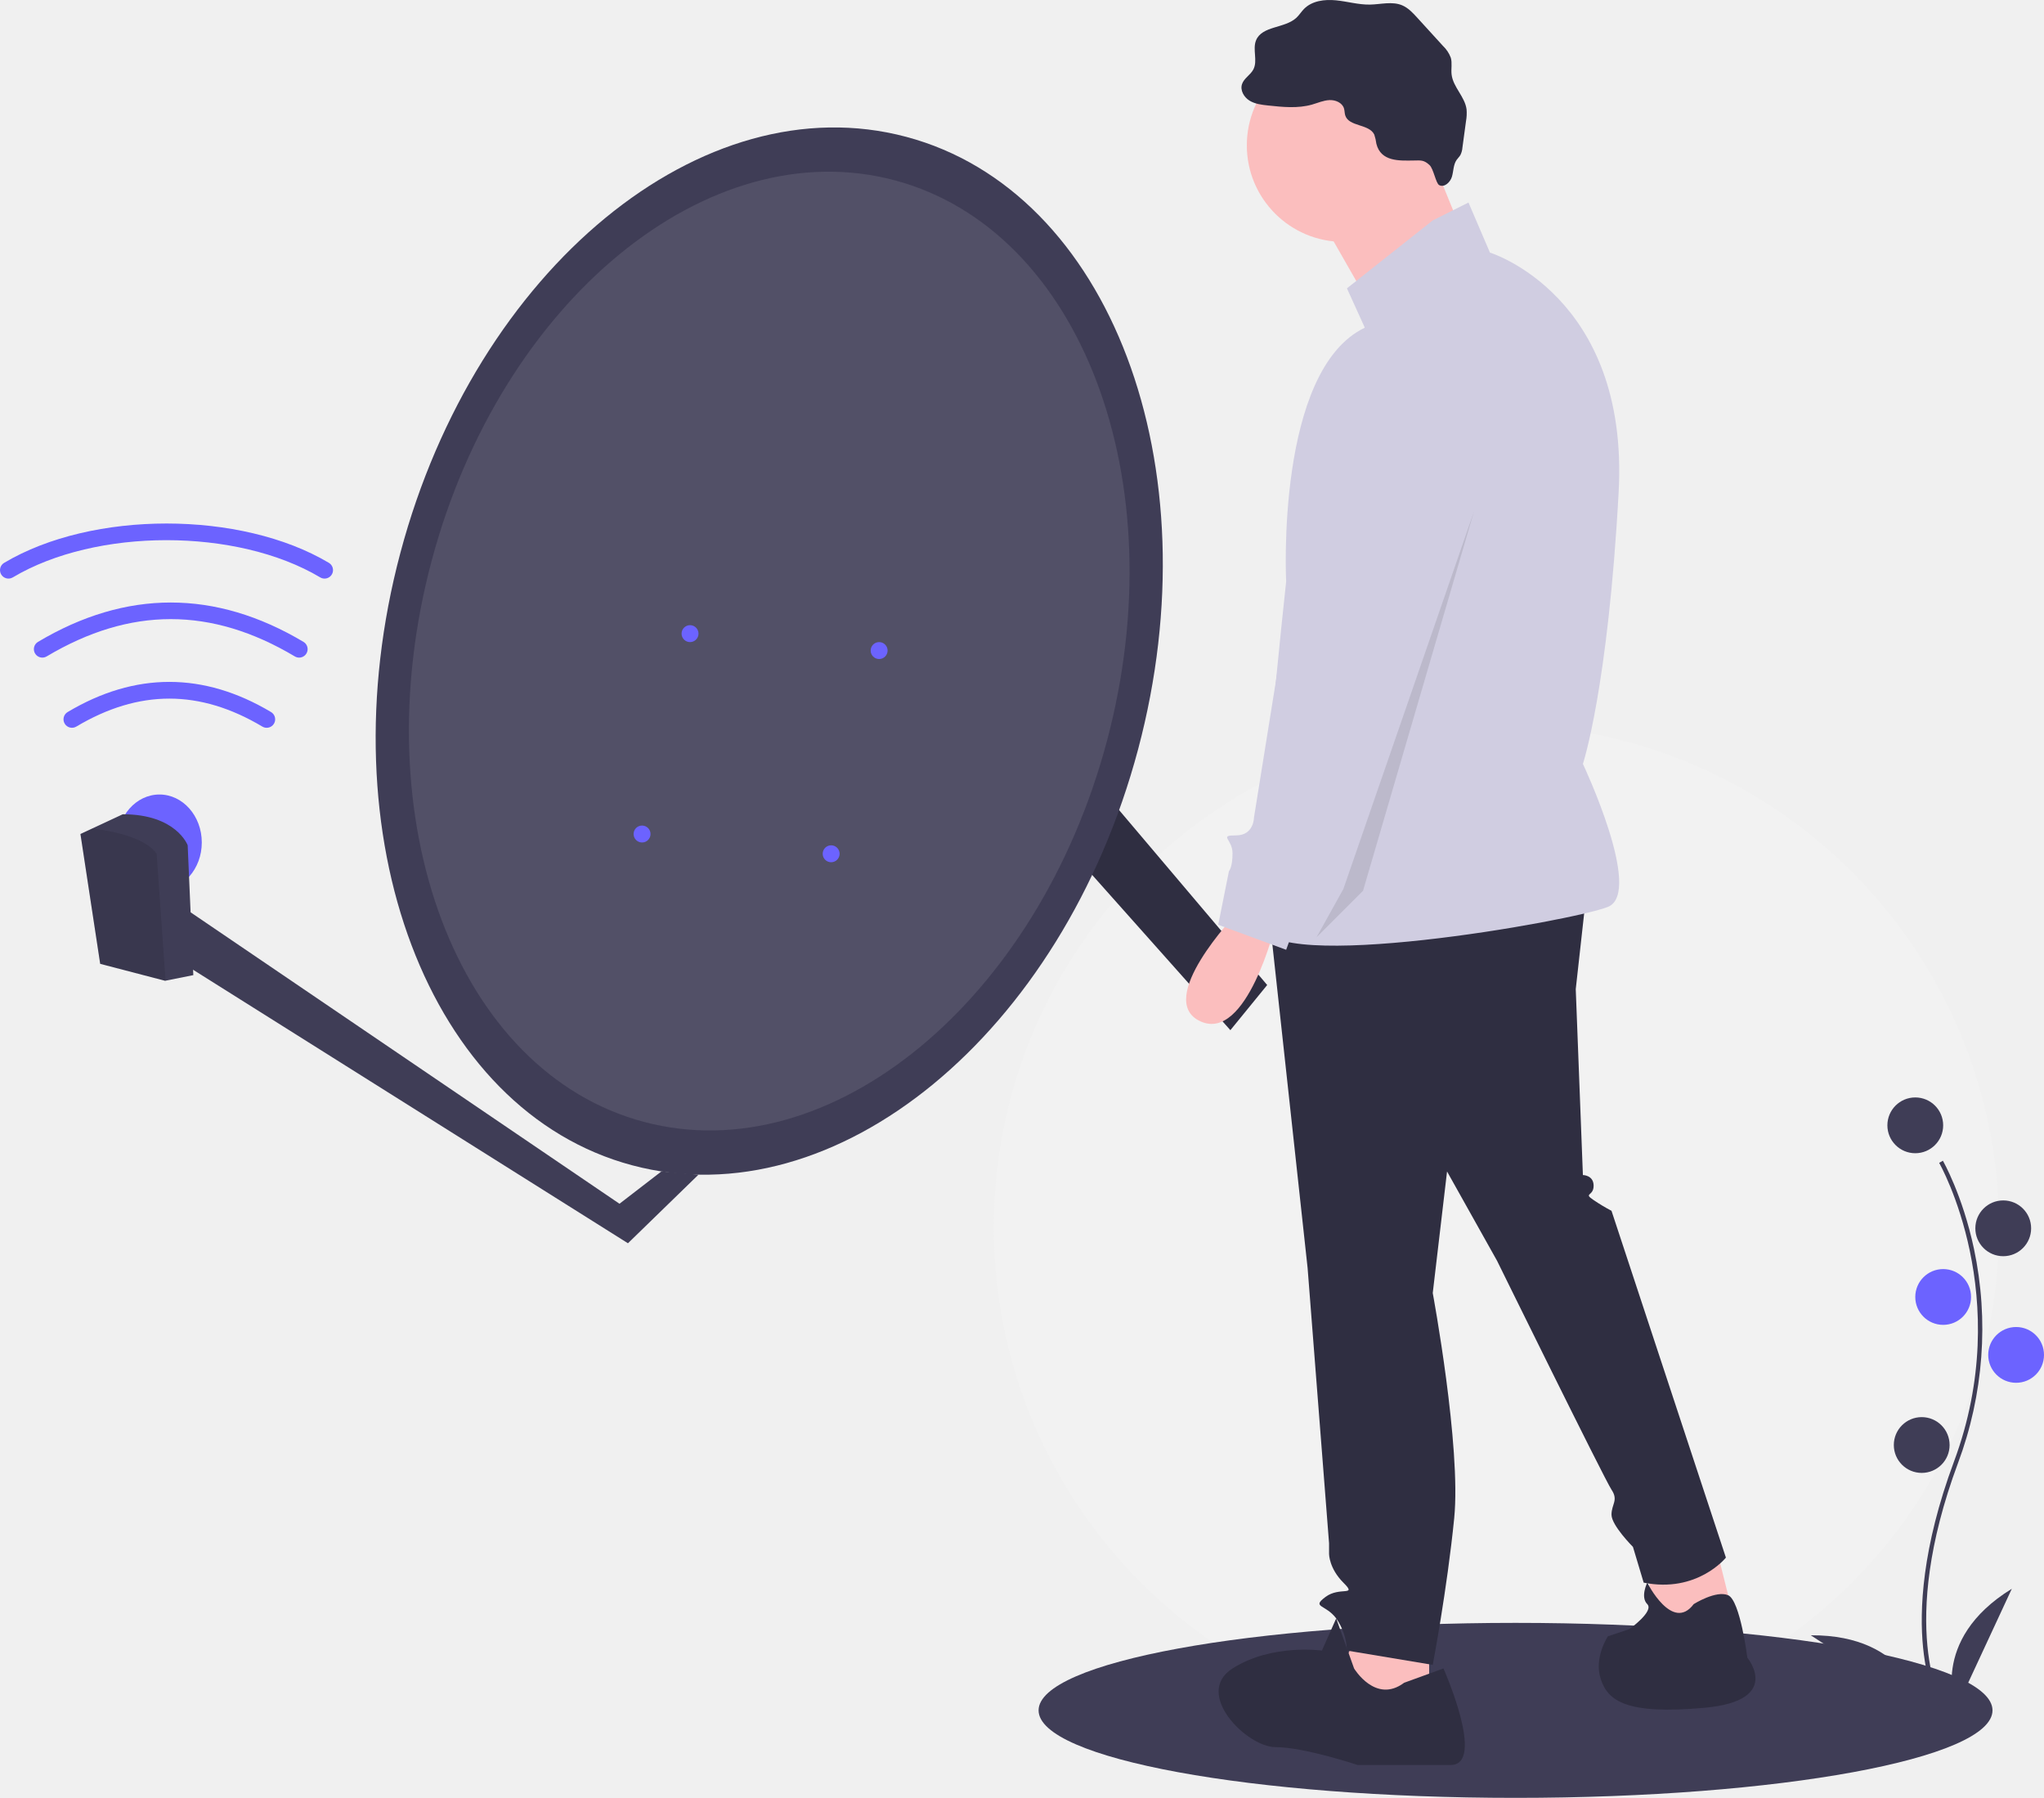
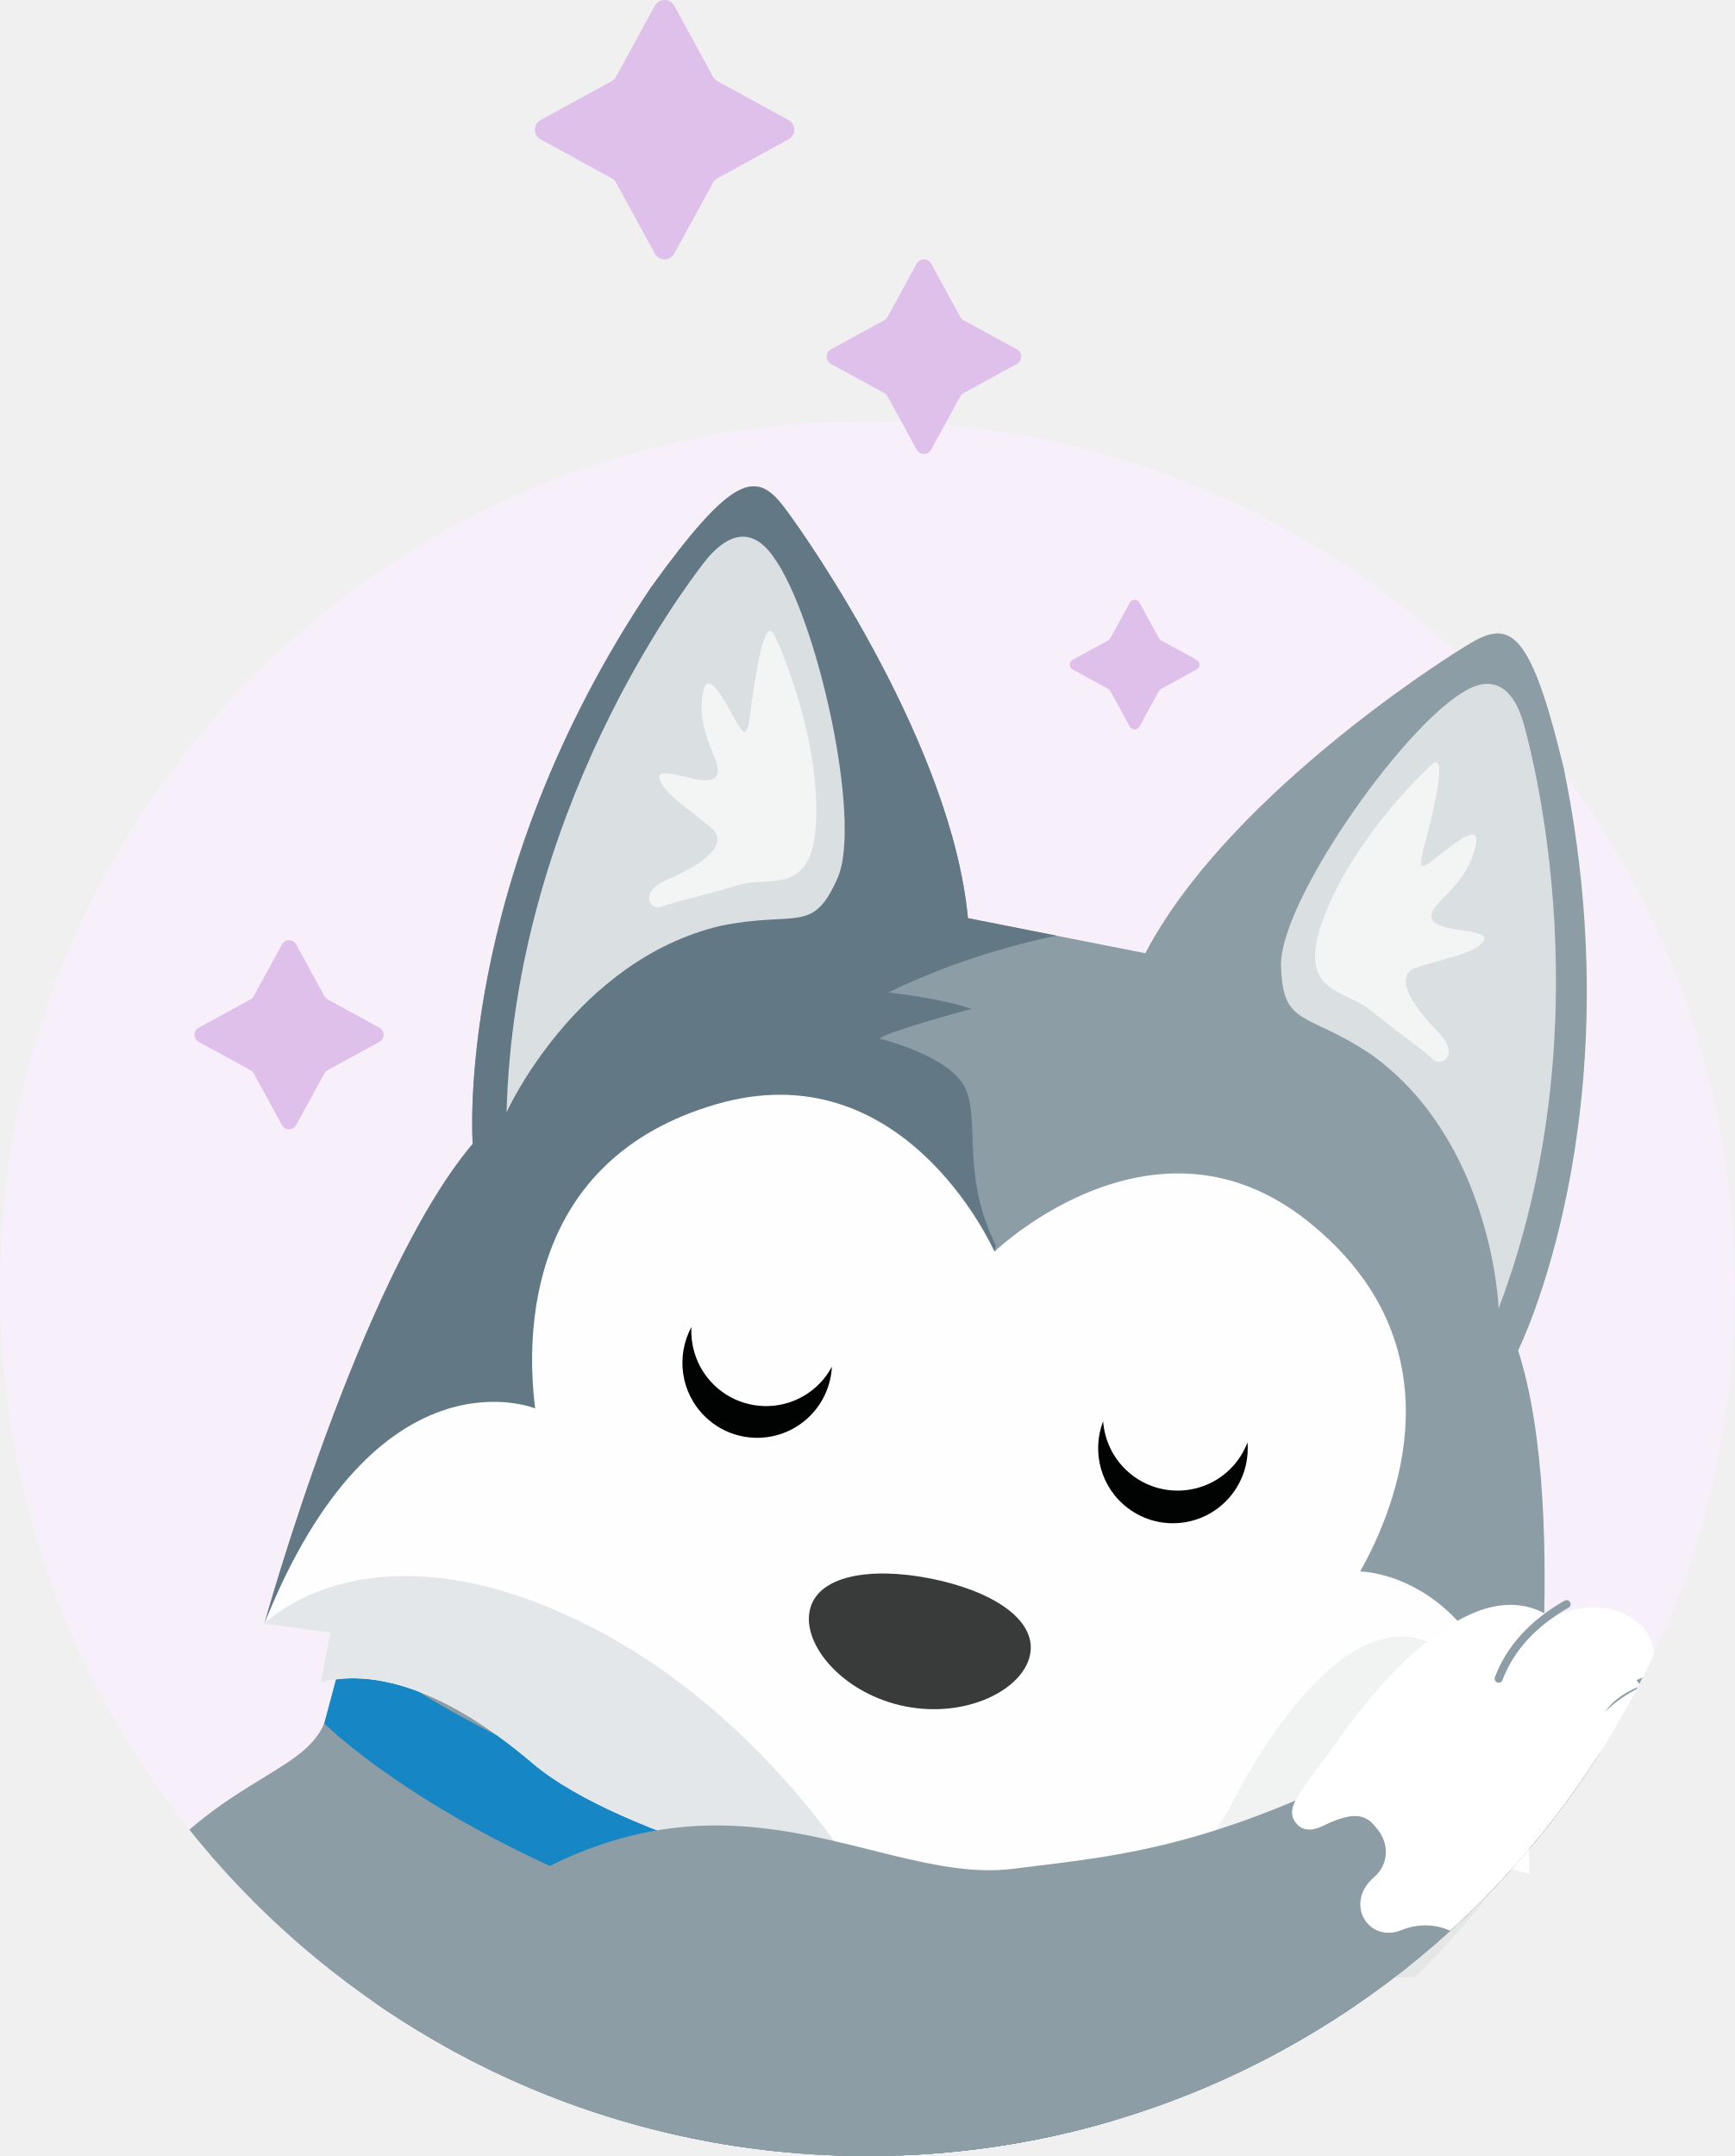
- <svg xmlns="http://www.w3.org/2000/svg" id="a90f9a71-1dd7-46d2-a7ac-5b91320676f6" data-name="Layer 1" width="880.291" height="774.246" viewBox="0 0 880.291 774.246">
-   <circle cx="644.489" cy="528.524" r="216.462" fill="#f2f2f2" />
-   <ellipse cx="652.701" cy="736.566" rx="205.412" ry="37.679" fill="#3f3d56" />
-   <path d="M995.007,798.374c-.212-.346-5.212-8.695-6.945-26.03-1.59-15.904-.568-42.712,13.335-80.106,26.338-70.841-6.07-128-6.401-128.569l1.599-.928c.084.144,8.447,14.718,13.387,37.923a165.447,165.447,0,0,1-6.852,92.218c-26.293,70.72-6.746,104.199-6.545,104.529Z" transform="translate(-159.8543 -62.87722)" fill="#3f3d56" />
-   <circle cx="824.853" cy="484.62" r="12.012" fill="#3f3d56" />
-   <circle cx="862.736" cy="528.97" r="12.012" fill="#3f3d56" />
-   <circle cx="836.865" cy="558.537" r="12.012" fill="#6c63ff" />
-   <circle cx="868.28" cy="583.484" r="12.012" fill="#6c63ff" />
-   <circle cx="827.625" cy="622.291" r="12.012" fill="#3f3d56" />
-   <path d="M1002.263,798.816s-12.012-29.567,24.023-51.742Z" transform="translate(-159.8543 -62.87722)" fill="#3f3d56" />
-   <path d="M987.491,798.28s-5.467-31.442-47.777-31.172Z" transform="translate(-159.8543 -62.87722)" fill="#3f3d56" />
-   <polygon points="77.182 389.554 266.793 518.392 284.849 504.474 300.826 505.86 270.44 535.408 77.182 413.863 77.182 389.554" fill="#3f3d56" />
-   <polygon points="465.471 329.389 545.74 424.194 529.885 443.641 435.742 337.897 465.471 329.389" fill="#2f2e41" />
-   <ellipse cx="68.674" cy="362.814" rx="18.232" ry="20.663" fill="#6c63ff" />
-   <ellipse cx="491.145" cy="343.263" rx="229.179" ry="164.395" transform="matrix(0.25749, -0.96628, 0.96628, 0.25749, -126.8639, 666.5813)" fill="#3f3d56" />
-   <ellipse cx="491.145" cy="343.263" rx="209.815" ry="150.505" transform="translate(-126.8639 666.5813) rotate(-75.07862)" fill="#fff" opacity="0.1" />
-   <circle cx="297.18" cy="272.87" r="3.646" fill="#6c63ff" />
-   <circle cx="276.517" cy="359.167" r="3.646" fill="#6c63ff" />
-   <circle cx="378.615" cy="280.163" r="3.646" fill="#6c63ff" />
-   <circle cx="357.952" cy="367.675" r="3.646" fill="#6c63ff" />
-   <path d="M243.114,482.817l-11.96,2.394-.194.036-27.955-7.293-8.508-55.911,5.154-2.407,13.078-6.102c23.094,0,27.955,13.37,27.955,13.37Z" transform="translate(-159.8543 -62.87722)" fill="#3f3d56" />
-   <path d="M231.153,485.212l-.194.036-27.955-7.293-8.508-55.911,5.154-2.407c10.66,1.41,23.13,4.436,27.664,10.915Z" transform="translate(-159.8543 -62.87722)" opacity="0.1" />
-   <path d="M288.69,346.079a3.633,3.633,0,0,1-1.863-.515c-35.957-21.422-70.917-21.422-106.874,0a3.646,3.646,0,0,1-3.733-6.265c37.936-22.601,76.404-22.601,114.34,0a3.647,3.647,0,0,1-1.87,6.779Z" transform="translate(-159.8543 -62.87722)" fill="#6c63ff" />
-   <path d="M274.712,376.297a3.626,3.626,0,0,1-1.863-.515c-26.961-16.062-53.173-16.062-80.133,0a3.646,3.646,0,0,1-3.733-6.265c29.064-17.316,58.535-17.316,87.6,0a3.647,3.647,0,0,1-1.87,6.779Z" transform="translate(-159.8543 -62.87722)" fill="#6c63ff" />
-   <path d="M299.629,312.046a3.626,3.626,0,0,1-1.863-.515c-35.883-21.378-96.515-21.378-132.398,0a3.646,3.646,0,1,1-3.733-6.265c37.907-22.584,101.957-22.584,139.864,0a3.647,3.647,0,0,1-1.87,6.779Z" transform="translate(-159.8543 -62.87722)" fill="#6c63ff" />
-   <polygon points="738.679 664.625 746.378 695.42 712.504 704.659 709.424 672.324 738.679 664.625" fill="#fbbebe" />
-   <polygon points="615.5 703.119 615.5 732.374 581.625 738.533 575.466 723.135 587.784 696.96 615.5 703.119" fill="#fbbebe" />
-   <path d="M843.103,447.269l-4.619,41.573,3.079,80.067s4.619,0,4.619,4.619-4.619,3.079,0,6.159a79.993,79.993,0,0,0,7.699,4.619L903.153,733.661s-12.318,15.397-35.414,10.778l-4.619-15.397s-9.238-9.238-9.238-13.858,3.079-6.159,0-10.778-49.272-98.544-49.272-98.544l-21.556-38.494-6.159,52.351s12.318,66.209,9.238,97.004-9.238,63.129-9.238,63.129l-36.954-6.159a25.709,25.709,0,0,0-4.619-13.858c-4.619-6.159-10.778-4.619-4.619-9.238s13.858,0,7.699-6.159-6.159-12.318-6.159-12.318v-4.619L723.003,608.942,706.066,453.428Z" transform="translate(-159.8543 -62.87722)" fill="#2f2e41" />
-   <circle cx="578.546" cy="62.586" r="41.573" fill="#fbbebe" />
-   <polygon points="614.73 63.356 631.667 104.929 591.634 134.184 566.998 91.071 614.73 63.356" fill="#fbbebe" />
-   <path d="M776.894,157.797l15.397-7.699,9.238,21.556s60.05,18.477,55.431,103.163S841.563,391.838,841.563,391.838s26.176,55.431,10.778,61.59-146.276,29.255-149.355,7.699,10.778-147.815,10.778-147.815-4.619-90.845,33.874-109.322L739.94,187.053Z" transform="translate(-159.8543 -62.87722)" fill="#d0cde1" />
-   <path d="M692.208,456.508s-35.414,36.954-15.397,46.192,32.335-41.573,32.335-41.573Z" transform="translate(-159.8543 -62.87722)" fill="#fbbebe" />
-   <path d="M764.576,787.552l16.937-6.159S799.99,822.966,784.593,822.966H744.559s-23.096-7.699-35.414-7.699-35.414-23.096-18.477-33.874,38.494-7.699,38.494-7.699l6.159-13.858,7.699,21.556S752.258,796.791,764.576,787.552Z" transform="translate(-159.8543 -62.87722)" fill="#2f2e41" />
-   <path d="M889.295,753.678s9.642-6.084,14.829-3.812,8.267,26.908,8.267,26.908,15.397,18.477-18.477,21.556-41.573-3.079-44.653-12.318,3.079-18.477,3.079-18.477l9.238-3.079s10.778-7.699,7.699-10.778,0-9.238,0-9.238S880.057,765.996,889.295,753.678Z" transform="translate(-159.8543 -62.87722)" fill="#2f2e41" />
-   <path d="M752.62,124.797a20.401,20.401,0,0,0-.904-3.956c-2.234-4.688-10.953-3.319-12.506-8.275-.304-.97-.24-2.025-.538-2.996-.76-2.478-3.674-3.707-6.263-3.588s-5.013,1.225-7.506,1.933c-6.091,1.729-12.571,1.069-18.867.395-2.783-.298-5.671-.63-8.055-2.097s-4.102-4.419-3.234-7.08c.832-2.552,3.624-3.954,4.88-6.326,1.994-3.767-.443-8.631,1.174-12.574,2.594-6.325,12.412-5.055,17.4-9.73,1.211-1.135,2.083-2.585,3.243-3.772,3.443-3.519,8.88-4.2,13.78-3.715s9.714,1.924,14.636,1.837c4.668-.083,9.562-1.504,13.863.312,2.61,1.102,4.604,3.256,6.512,5.35l11.033,12.1a13.598,13.598,0,0,1,3.41,5.136c.664,2.318.053,4.808.336,7.203.646,5.462,5.759,9.587,6.449,15.044a19.563,19.563,0,0,1-.243,5.067L789.673,126.459a8.479,8.479,0,0,1-.871,3.193c-.449.768-1.129,1.374-1.635,2.106-1.429,2.066-1.298,4.798-2.008,7.207-.71,2.409-3.256,4.794-5.482,3.633-1.453-.758-2.414-7.023-4.179-8.65-2.458-2.266-3.742-1.987-6.777-1.948C762.645,132.077,754.564,132.598,752.62,124.797Z" transform="translate(-159.8543 -62.87722)" fill="#2f2e41" />
-   <path d="M759.957,214.768s46.192,18.477,32.335,60.05S741.48,444.19,741.48,444.19l-21.556,10.778-6.159,16.937-29.255-10.778,4.619-23.096s1.54-1.54,1.54-7.699-6.159-7.699,1.54-7.699,7.699-7.699,7.699-7.699L727.622,242.483S727.622,213.228,759.957,214.768Z" transform="translate(-159.8543 -62.87722)" fill="#d0cde1" />
-   <polygon points="634.747 220.409 587.015 383.622 566.998 403.639 578.546 382.852 634.747 220.409" opacity="0.1" />
+ <svg xmlns="http://www.w3.org/2000/svg" xmlns:xlink="http://www.w3.org/1999/xlink" width="107px" height="133px" viewBox="0 0 107 133" version="1.1">
+   <defs>
+     <circle id="path-1" cx="53.5" cy="53.5" r="53.5" />
+     <polygon id="path-3" points="7.3062266e-05 0.547 121.642 0.547 121.642 92.477 7.3062266e-05 92.477" />
+     <circle id="path-5" cx="53.5" cy="53.5" r="53.5" />
+     <path d="M2.829,9.396 C2.829,9.396 10.854,-3.29 16.759,0.819 C16.759,0.819 19.267,-0.665 21.631,0.803 C23.995,2.271 22.665,4.928 22.665,4.928 C22.665,4.928 26.201,4.846 26.257,7.748 C26.313,10.65 25.317,11.774 24.221,12.265 C24.221,12.265 27.013,15.532 20.917,19.013 C16.511,21.528 12.977,20.965 11.562,20.855 C11.562,20.855 9.943,19.088 7.455,20.069 C5.389,20.884 3.917,18.387 5.769,16.801 C6.749,15.963 6.651,14.67 5.998,13.865 C5.491,13.24 4.957,12.486 2.708,13.595 C2.174,13.857 1.423,14.107 0.913,13.409 C0.416,12.728 0.935,11.987 1.408,11.306 C1.992,10.465 2.348,9.908 2.829,9.396" id="path-7" />
+   </defs>
+   <g id="Examples" stroke="none" stroke-width="1" fill="none" fill-rule="evenodd">
+     <g id="notifications" transform="translate(-171, -171)">
+       <g id="event" transform="translate(20, 20)">
+         <g id="empty" transform="translate(10, 79)">
+           <g id="empty-state" transform="translate(44, 28)">
+             <g id="taco" transform="translate(97, 44)">
+               <g id="body" transform="translate(0, 26)">
+                 <mask id="mask-2" fill="white">
+                   <use xlink:href="#path-1" />
+                 </mask>
+                 <use id="Mask" fill="#F7F0FA" xlink:href="#path-1" />
+                 <path d="M101.289,86.332 C101.141,83.962 98.254,84.155 98.254,84.155 C98.254,84.155 99.247,81.937 97.262,80.82 C95.278,79.706 93.281,81.008 93.281,81.008 C88.464,77.961 82.583,87.859 82.217,88.486 C72.65,93.612 67.375,94.209 61.54,95.206 C52.211,96.798 32.41,92.385 24.415,102.988 C20.581,108.074 5.538,126.026 16.79,129.475 C40.988,136.893 66.558,109 66.558,109 C66.558,109 79.788,102.379 90.474,97.602 C91.901,97.65 94.403,97.573 97.327,95.73 C102.185,92.667 99.787,90.097 99.787,90.097 C100.665,89.656 101.439,88.702 101.289,86.332" id="Fill-1" fill="#627885" mask="url(#mask-2)" />
+                 <g id="Group-5" mask="url(#mask-2)">
+                   <g transform="translate(-1, 77.45299)">
+                     <mask id="mask-4" fill="white">
+                       <use xlink:href="#path-3" />
+                     </mask>
+                     <g id="Clip-4" stroke="none" fill="none" />
+                     <path d="M121.63,28.633 C121.598,28.087 120.892,27.903 120.592,28.357 L118.333,31.779 C117.996,32.29 117.208,31.977 117.305,31.372 C118.425,24.424 117.676,17.925 117.049,14.355 C116.95,13.794 116.197,13.716 115.967,14.237 C115.783,14.652 115.568,15.011 115.356,15.31 C115.048,15.746 114.381,15.565 114.326,15.032 C113.753,9.468 109.622,4.845 107.257,2.618 C106.832,2.219 106.161,2.648 106.332,3.205 C106.926,5.136 107.737,8.48 108.185,13.356 C108.325,14.877 108.271,18.415 107.307,22.871 L106.276,21.608 C96.752,21.692 105.392,28.57 97.451,39.041 C71.537,73.209 67.926,25.83 67.926,25.83 C67.926,25.83 86.225,20.072 94.531,14.622 C102.836,9.172 100.207,1.131 89.494,3.428 C78.779,5.726 57.927,14.609 57.927,14.609 C57.927,14.609 24.766,-6.276 21.002,2.858 C19.651,6.139 14.049,6.335 8.618,13.898 C0.966,24.556 -3.842,39.471 4.033,59.719 C19.785,100.214 70.531,96.047 89.494,84.705 C116.395,68.614 121.946,34.165 121.63,28.633" id="Fill-3" stroke="none" fill="#8C9DA5" fill-rule="evenodd" mask="url(#mask-4)" />
+                   </g>
+                 </g>
+                 <path d="M79.063,90.721 C66.674,92.744 49.287,88.18 48.851,88.066 C48.418,87.947 31.085,83.178 21.366,75.211 L20.003,80.311 C20.003,80.311 28.335,88.712 47.26,93.94 L47.26,93.941 L47.28,93.946 C47.287,93.948 47.293,93.95 47.3,93.952 L47.3,93.951 C66.295,98.917 77.701,95.821 77.701,95.821 L79.063,90.721 Z" id="Fill-6" fill="#1786C4" mask="url(#mask-2)" />
+                 <path d="M23.343,116.919 C23.343,116.919 31.553,127.45 24.68,135.492 C29.067,138.794 51.943,133.217 70.196,124.028 C70.196,124.028 71.826,116.061 67.965,101.516 C67.965,101.516 38.668,115.317 23.343,116.919" id="Fill-8" fill="#627885" mask="url(#mask-2)" />
+                 <path d="M105.858,116.304 L102.93,119.169 C102.493,119.598 101.788,119.124 102.01,118.555 C103.59,114.509 104.435,110.481 104.885,107.138 C105.854,105.154 107.058,103.21 108.577,101.335 C108.577,101.335 107.22,102.709 105.13,105.028 C105.245,103.828 105.31,102.759 105.344,101.867 C105.366,101.297 104.647,101.061 104.312,101.523 C104.044,101.889 103.758,102.195 103.489,102.442 C103.095,102.802 102.481,102.484 102.54,101.952 C103.152,96.392 100.089,90.998 98.246,88.32 C97.915,87.84 97.168,88.117 97.217,88.698 C97.392,90.711 97.48,94.152 96.891,99.013 C96.707,100.529 95.909,103.976 94.029,108.128 C94.029,108.128 63.593,159.808 74.475,159.754 C81.076,157.986 93.943,144.072 99.22,134.113 C99.22,134.111 99.22,134.11 99.22,134.11 C104.049,126.035 106.458,119.072 106.815,116.792 C106.899,116.253 106.247,115.922 105.858,116.304" id="Fill-10" fill="#627885" mask="url(#mask-2)" />
+                 <path d="M22.988,136.877 C22.988,136.877 46.277,121.855 64.797,119.366 C83.317,116.877 85.462,113.59 91.845,106.266 C98.703,98.396 101.956,93.767 104.922,94.856 C107.887,95.946 110.98,104.41 104.587,109.514 C97.895,114.859 92.62,123.387 90.928,131.428 C89.235,139.47 81.558,157.659 72.795,159.957 L67.789,167.703 L22.988,136.877 Z" id="Fill-12" fill="#8C9DA5" mask="url(#mask-2)" />
+                 <path d="M91.844,106.266 C91.844,106.266 91.99,93.976 97.863,94.289 C97.863,94.289 98.972,92.174 101.247,92.177 C103.522,92.179 103.735,94.602 103.735,94.602 C103.735,94.602 106.16,93.02 107.444,95.016 C108.728,97.012 108.516,98.223 107.964,99.038 C107.964,99.038 111.308,100.108 108.558,105.159 C106.571,108.81 103.87,109.941 102.837,110.475 C102.837,110.475 100.952,109.943 99.642,111.699 C98.553,113.157 96.458,112.055 97.067,110.153 C97.389,109.146 96.767,108.289 95.968,108.01 C95.346,107.794 94.651,107.499 93.561,109.241 C93.303,109.653 92.887,110.151 92.233,109.885 C91.594,109.626 91.638,108.887 91.675,108.208 C91.721,107.371 91.73,106.829 91.844,106.266" id="Fill-40" fill="#E4E7E9" mask="url(#mask-2)" />
+                 <path d="M98.308,86.17 C98.527,85.994 99.412,85.167 99.182,83.472 C98.92,81.542 97.387,80.975 97.387,80.975 C97.387,80.975 97.616,79.659 96.62,79.296 C94.373,77.665 92.312,80.048 92.058,80.481 C90.993,80.476 89.671,80.237 88.493,80.881 C75.349,88.074 69.321,88.424 62.512,89.282 C53.123,90.465 33.533,85.189 25.085,95.432 C21.033,100.346 5.224,117.623 16.314,121.561 C40.167,130.031 66.926,103.283 66.926,103.283 C66.926,103.283 82.365,96.382 93.531,92.075 C94.587,91.668 95.275,90.799 95.941,90.13 C96.31,90.329 96.673,90.358 97.013,90.158 C98.955,89.018 98.4,86.698 98.281,86.279 C98.29,86.243 98.3,86.206 98.308,86.17" id="Fill-36" fill="#8C9DA5" mask="url(#mask-2)" />
+               </g>
+               <g id="head" transform="translate(16, 30)">
+                 <path d="M80.473,17.385 C78.45,8.979 77.205,8.224 74.77,9.649 C72.336,11.075 59.533,19.473 54.659,28.804 L49.199,27.725 L43.71,26.639 C42.73,16.152 34.063,3.51 32.35,1.265 C30.636,-0.98 29.199,-0.756 24.146,6.252 C11.956,24.43 13.159,40.56 13.159,40.56 C6.218,48.789 0.307,70.166 0.307,70.166 C0.307,70.166 6.269,64.005 18.684,69.509 C22.068,71.009 25.008,72.978 27.5,75.047 C28.641,81.885 31.637,84.753 34.07,85.954 C36.056,86.476 37.403,86.771 37.557,86.804 C37.743,86.838 39.101,87.078 41.135,87.351 C43.84,87.165 47.698,85.652 51.341,79.759 C54.43,78.792 57.894,78.09 61.593,77.99 C75.162,77.621 78.236,83.219 78.236,83.219 C78.236,83.219 80.965,63.563 77.659,53.308 C77.659,53.308 84.873,38.842 80.473,17.385 Z" id="Fill-14" fill="#8C9DA5" />
+                 <path d="M37.58,86.809 L45.439,46.822 C43.325,42.584 44.446,39.295 43.596,37.221 C42.745,35.146 38.251,34.067 38.251,34.067 C38.816,33.607 43.933,32.235 43.933,32.235 C42.066,31.581 38.809,31.223 38.809,31.223 C44.07,28.64 49.192,27.723 49.192,27.723 L49.176,27.72 L43.718,26.641 C42.737,16.153 34.07,3.511 32.357,1.266 C30.644,-0.978 29.206,-0.754 24.154,6.254 C11.964,24.432 13.166,40.561 13.166,40.561 C6.227,48.791 0.314,70.167 0.314,70.167 C0.314,70.167 6.278,64.007 18.692,69.511 C22.076,71.01 25.015,72.979 27.507,75.048 C28.648,81.887 31.646,84.755 34.078,85.956 C36.064,86.478 37.411,86.773 37.565,86.806 L37.565,86.806 C37.565,86.806 37.577,86.809 37.58,86.809" id="Fill-16" fill="#627885" />
+                 <path d="M67.912,66.943 C70.191,62.914 74.214,52.938 64.684,45.336 C55.357,37.897 45.761,46.826 45.354,47.212 C45.123,46.7 39.623,34.787 28.179,38.121 C16.484,41.529 16.432,52.289 17.017,56.884 C17.017,56.884 7.226,52.852 0.307,70.166 L4.381,70.716 L3.779,73.775 C6.85,72.984 11.217,73.974 16.863,78.776 C22.386,83.471 36.923,86.667 37.557,86.805 L37.557,86.805 C37.557,86.805 37.569,86.807 37.572,86.808 C37.576,86.809 37.588,86.811 37.588,86.811 L37.588,86.81 C38.227,86.924 52.886,89.5 59.772,87.256 C66.812,84.962 71.228,85.708 73.769,87.608 L74.401,84.555 L78.348,85.59 C78.497,66.938 67.912,66.943 67.912,66.943" id="Fill-18" fill="#FEFEFE" />
+                 <path d="M18.684,69.509 C6.27,64.005 0.307,70.166 0.307,70.166 L4.381,70.717 L3.78,73.775 C6.85,72.984 11.217,73.974 16.863,78.776 C22.509,83.577 37.587,86.811 37.587,86.811 C37.587,86.811 31.099,75.012 18.684,69.509" id="Fill-20" fill="#E4E7E9" />
+                 <path d="M15.251,38.616 C15.251,38.616 19.468,29.251 28.441,27.116 C33.193,26.149 34.13,27.669 35.675,24.162 C37.219,20.654 34.405,7.99 31.687,4.311 C30.274,2.316 28.703,3.054 27.428,4.708 C26.152,6.363 15.748,20.128 15.251,38.616" id="Fill-22" fill="#DADFE1" />
+                 <path d="M31.799,9.226 C31.799,9.226 34.362,14.562 34.365,20.027 C34.368,25.492 31.56,23.984 29.537,24.601 C27.515,25.218 25.395,25.689 24.774,25.947 C24.153,26.206 23.369,25.034 25.099,24.295 C26.828,23.557 29.25,22.193 27.833,21.024 C26.415,19.854 25.23,19.111 24.814,18.33 C24.397,17.548 24.958,17.596 26.227,17.91 C27.496,18.225 28.848,18.492 28.039,16.616 C27.23,14.741 27.19,13.653 27.383,12.674 C27.575,11.695 28.112,12.183 28.958,13.685 C29.804,15.186 30.05,15.87 30.276,14.072 C30.503,12.274 31.144,7.665 31.799,9.226" id="Fill-24" fill="#F3F5F5" />
+                 <path d="M47.55,72.068 C47.121,74.248 43.612,76.008 39.856,75.265 C36.101,74.523 33.52,71.559 33.948,69.38 C34.376,67.201 37.651,66.633 41.407,67.376 C45.163,68.118 47.978,69.89 47.55,72.068" id="Fill-26" fill="#393A3A" />
+                 <path d="M76.458,50.713 C76.458,50.713 76.1,40.444 68.605,35.055 C64.574,32.352 63.133,33.401 63.031,29.568 C62.928,25.736 70.324,15.089 74.23,12.719 C76.293,11.411 77.467,12.692 78.021,14.708 C78.576,16.723 82.993,33.419 76.458,50.713" id="Fill-28" fill="#DADFE1" />
+                 <path d="M72.268,17.224 C72.268,17.224 67.878,21.185 65.807,26.241 C63.736,31.297 66.905,30.97 68.543,32.31 C70.18,33.65 71.964,34.893 72.44,35.368 C72.917,35.843 74.085,35.058 72.765,33.716 C71.445,32.375 69.72,30.191 71.473,29.649 C73.228,29.106 74.604,28.87 75.286,28.305 C75.967,27.741 75.43,27.572 74.137,27.38 C72.844,27.187 71.492,26.92 72.95,25.493 C74.408,24.065 74.857,23.074 75.049,22.095 C75.241,21.116 74.559,21.363 73.209,22.43 C71.858,23.498 71.373,24.037 71.843,22.287 C72.314,20.538 73.464,16.03 72.268,17.224" id="Fill-30" fill="#F3F5F5" />
+                 <path d="M28.043,55.426 C29.87,57.21 32.794,57.171 34.573,55.338 C34.878,55.025 35.124,54.677 35.322,54.311 C35.265,55.392 34.836,56.459 34.024,57.295 C32.245,59.128 29.321,59.168 27.494,57.384 C25.979,55.905 25.697,53.639 26.657,51.862 C26.59,53.149 27.05,54.457 28.043,55.426" id="Fill-32" fill="#010202" />
+                 <path d="M53.89,61.032 C55.933,62.563 58.826,62.144 60.353,60.095 C60.614,59.745 60.814,59.369 60.963,58.98 C61.046,60.06 60.759,61.172 60.062,62.108 C58.535,64.156 55.642,64.576 53.599,63.045 C51.905,61.775 51.332,59.565 52.055,57.678 C52.154,58.963 52.78,60.2 53.89,61.032" id="Fill-34" fill="#010202" />
+               </g>
+               <g id="arm" transform="translate(0, 26)">
+                 <mask id="mask-6" fill="white">
+                   <use xlink:href="#path-5" />
+                 </mask>
+                 <g id="Mask" />
+                 <path d="M75.829,84.396 C75.829,84.396 83.854,71.71 89.759,75.819 C89.759,75.819 92.267,74.335 94.631,75.803 C96.995,77.271 95.665,79.928 95.665,79.928 C95.665,79.928 99.201,79.846 99.257,82.748 C99.313,85.65 98.317,86.774 97.221,87.265 C97.221,87.265 100.013,90.532 93.917,94.013 C89.511,96.528 85.977,95.965 84.562,95.855 C84.562,95.855 82.943,94.088 80.455,95.069 C78.389,95.884 76.917,93.387 78.769,91.801 C79.749,90.963 79.651,89.67 78.998,88.865 C78.491,88.24 77.957,87.486 75.708,88.595 C75.174,88.857 74.423,89.107 73.913,88.409 C73.416,87.728 73.935,86.987 74.408,86.306 C74.992,85.465 75.348,84.908 75.829,84.396" id="Fill-38" fill="#ACAEAF" opacity="0.156" mask="url(#mask-6)" transform="translate(86.48511, 85.49293) rotate(-7) translate(-86.48511, -85.49293) " />
+                 <path d="M99.182,83.472 C98.92,81.542 97.387,80.975 97.387,80.975 C97.387,80.975 97.616,79.659 96.62,79.296 C94.373,77.665 92.312,80.048 92.058,80.481 C90.993,80.476 89.671,80.237 88.493,80.881 C75.349,88.074 69.321,88.424 62.512,89.282 C53.123,90.465 42.473,79.296 25.085,95.432 C19.984,100.165 15.592,103.909 26.683,107.847 C50.535,116.317 65.5,110.662 65.5,110.662 C65.5,110.662 82.624,98.635 93.531,92.075 C94.354,91.58 95.275,90.799 95.941,90.13 C96.31,90.329 96.673,90.358 97.013,90.158 C98.955,89.018 98.4,86.698 98.281,86.279 C98.29,86.243 98.3,86.206 98.308,86.17 C98.527,85.994 99.412,85.167 99.182,83.472 Z" id="Fill-36" fill="#8C9DA5" mask="url(#mask-6)" />
+                 <g id="Group-4" mask="url(#mask-6)">
+                   <g transform="translate(79, 73)">
+                     <mask id="mask-8" fill="white">
+                       <use xlink:href="#path-7" />
+                     </mask>
+                     <use id="Mask" stroke="none" fill="#FFFFFF" fill-rule="evenodd" xlink:href="#path-7" />
+                     <path d="M12.407,1.97 C14.748,1.462 16.81,1.666 18.594,2.582" id="Path-2" stroke="#8C9DA5" stroke-width="0.5" fill="none" stroke-linecap="round" mask="url(#mask-8)" transform="translate(15.50025, 2.19792) scale(-1, 1) rotate(42) translate(-15.50025, -2.19792) " />
+                     <path d="M19.407,4.97 C21.748,4.462 23.81,4.666 25.594,5.582" id="Path-2" stroke="#8C9DA5" stroke-width="0.5" fill="none" stroke-linecap="round" mask="url(#mask-8)" transform="translate(22.50025, 5.19792) scale(-1, 1) rotate(19) translate(-22.50025, -5.19792) " />
+                   </g>
+                 </g>
+                 <g id="fingers" mask="url(#mask-6)">
+                   <g transform="translate(90, 73)" />
+                 </g>
+               </g>
+               <g id="stars" transform="translate(12, 0)" fill="#DFC0EB">
+                 <path d="M6.27,58.259 L8.017,61.453 C8.062,61.536 8.131,61.605 8.214,61.65 L11.408,63.397 C11.753,63.586 11.753,64.081 11.408,64.27 L8.214,66.017 C8.131,66.062 8.062,66.131 8.017,66.214 L6.27,69.408 C6.081,69.753 5.586,69.753 5.397,69.408 L3.65,66.214 C3.605,66.131 3.536,66.062 3.453,66.017 L0.259,64.27 C-0.086,64.081 -0.086,63.586 0.259,63.397 L3.453,61.65 C3.536,61.605 3.605,61.536 3.65,61.453 L5.397,58.259 C5.586,57.914 6.081,57.914 6.27,58.259 Z" id="Page-1" />
+                 <path d="M58.299,37.177 L59.497,39.368 C59.528,39.425 59.575,39.472 59.632,39.503 L61.823,40.701 C62.059,40.83 62.059,41.17 61.823,41.299 L59.632,42.497 C59.575,42.528 59.528,42.575 59.497,42.632 L58.299,44.823 C58.17,45.059 57.83,45.059 57.701,44.823 L56.503,42.632 C56.472,42.575 56.425,42.528 56.368,42.497 L54.177,41.299 C53.941,41.17 53.941,40.83 54.177,40.701 L56.368,39.503 C56.425,39.472 56.472,39.425 56.503,39.368 L57.701,37.177 C57.83,36.941 58.17,36.941 58.299,37.177 Z" id="Page-1" />
+                 <path d="M45.449,16.266 L47.245,19.551 C47.292,19.637 47.363,19.708 47.449,19.754 L50.734,21.551 C51.089,21.745 51.089,22.255 50.734,22.449 L47.449,24.246 C47.363,24.292 47.292,24.363 47.245,24.449 L45.449,27.734 C45.255,28.089 44.745,28.089 44.551,27.734 L42.754,24.449 C42.708,24.363 42.637,24.292 42.551,24.246 L39.266,22.449 C38.911,22.255 38.911,21.745 39.266,21.551 L42.551,19.754 C42.637,19.708 42.708,19.637 42.754,19.551 L44.551,16.266 C44.745,15.911 45.255,15.911 45.449,16.266 Z" id="Page-1" />
+                 <path d="M29.598,0.355 L31.994,4.735 C32.057,4.849 32.151,4.943 32.265,5.006 L36.645,7.402 C37.118,7.66 37.118,8.34 36.645,8.598 L32.265,10.994 C32.151,11.057 32.057,11.151 31.994,11.265 L29.598,15.645 C29.34,16.118 28.66,16.118 28.402,15.645 L26.006,11.265 C25.943,11.151 25.849,11.057 25.735,10.994 L21.355,8.598 C20.882,8.34 20.882,7.66 21.355,7.402 L25.735,5.006 C25.849,4.943 25.943,4.849 26.006,4.735 L28.402,0.355 C28.66,-0.118 29.34,-0.118 29.598,0.355 Z" id="Page-1" />
+               </g>
+             </g>
+           </g>
+         </g>
+       </g>
+     </g>
+   </g>
</svg>
